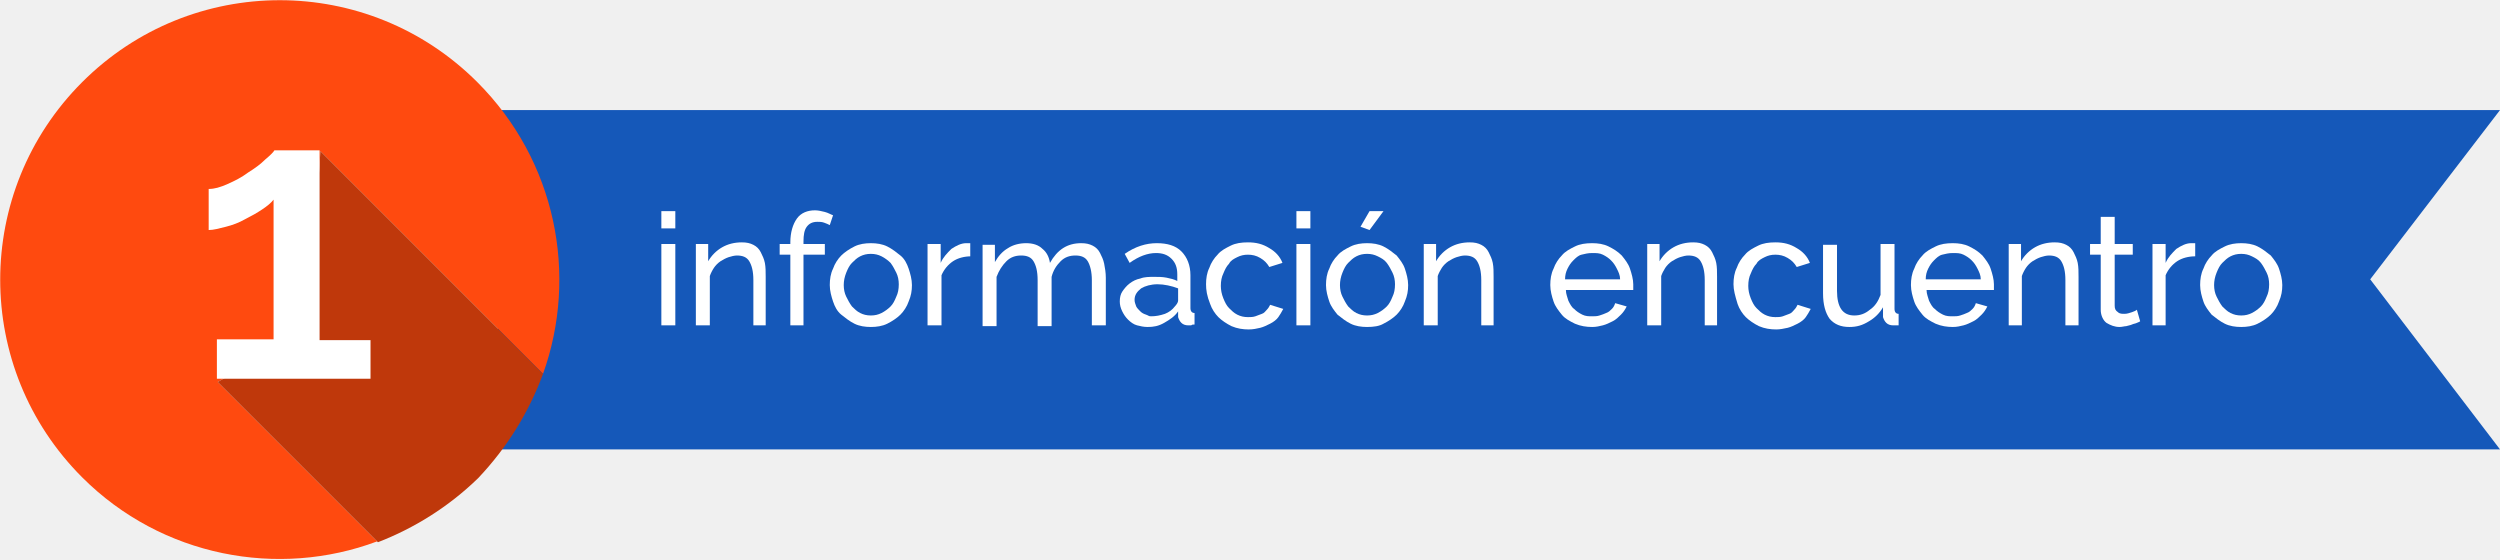
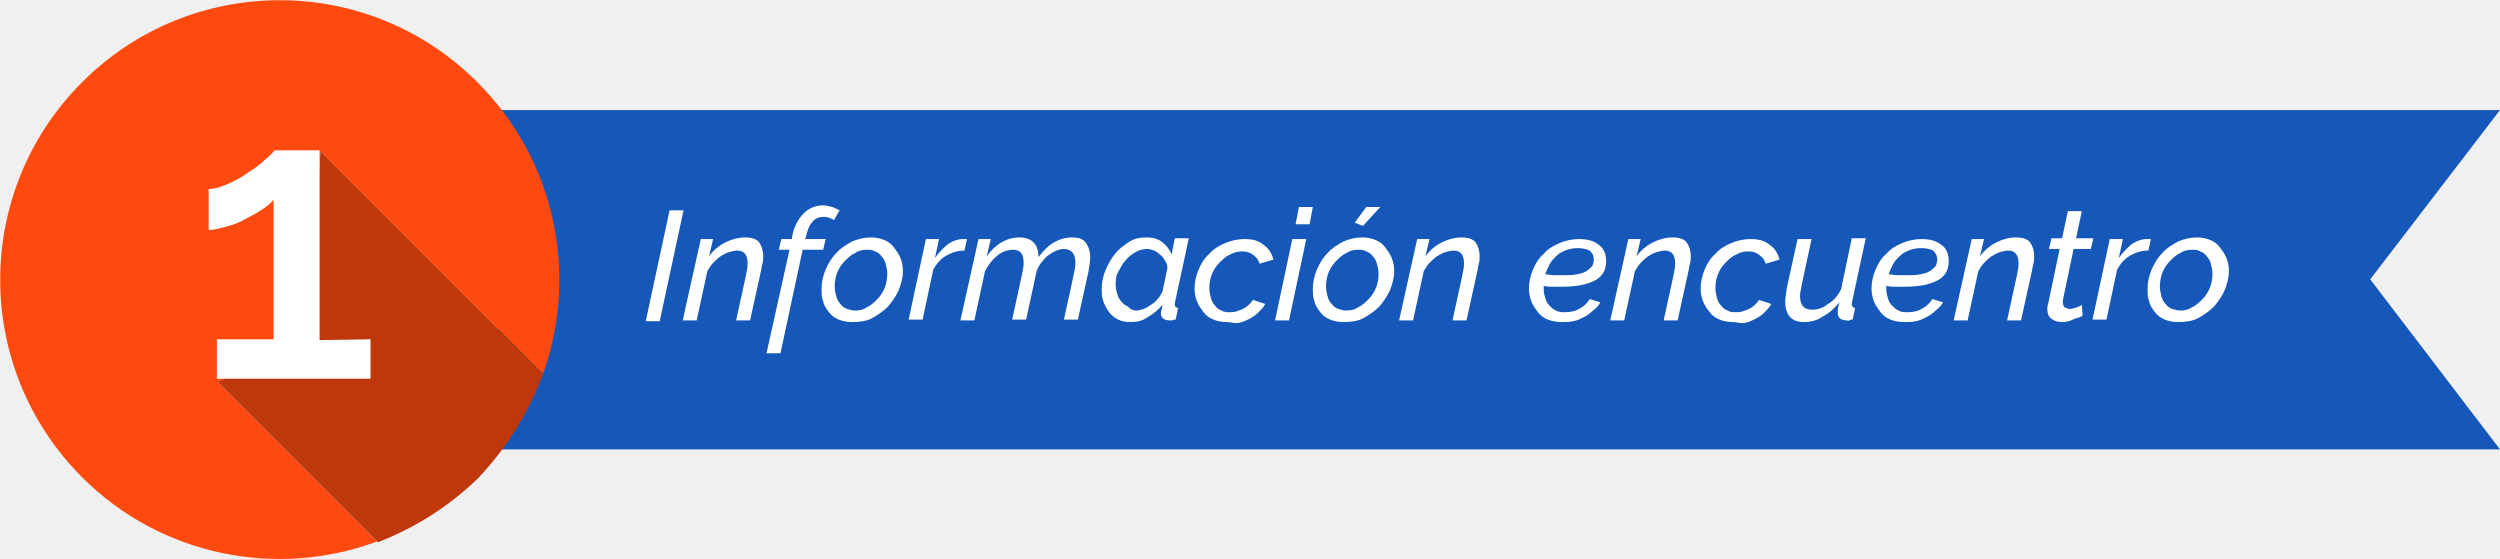
- <svg xmlns="http://www.w3.org/2000/svg" version="1.1" id="Capa_1" x="0px" y="0px" viewBox="-243 272.9 304.3 68.1" style="enable-background:new -243 272.9 304.3 68.1;" xml:space="preserve">
+ <svg xmlns="http://www.w3.org/2000/svg" version="1.1" id="Capa_1" x="0px" y="0px" viewBox="-486 545.8 304.3 68" style="enable-background:new -486 545.8 304.3 68;" xml:space="preserve">
  <style type="text/css">
	.st0{fill:#1558B9;}
	.st1{fill:#FF4A0F;}
	.st2{fill:#BF380B;}
	.st3{fill:#FFFFFF;}
</style>
-   <polygon class="st0" points="-182.4,327.6 61.3,327.6 45.5,306.9 61.3,286.3 -182.4,286.3 " />
+   <polygon class="st0" points="-425.4,600.5 -181.7,600.5 -197.5,579.8 -181.7,559.2 -425.4,559.2 " />
  <g>
-     <path class="st1" d="M-205.4,312.9l1.4-21.6l27.1,27.1c4.3-12,1.6-25.9-8-35.5c-13.3-13.3-34.8-13.3-48.1,0s-13.3,34.8,0,48.1   c9.7,9.7,23.9,12.3,35.9,7.8l-19.4-19.4L-205.4,312.9z" />
-     <path class="st2" d="M-176.9,318.4l-27.1-27.1l-1.4,21.6l-11.1,6.5l19.5,19.5c4.4-1.7,8.6-4.3,12.2-7.8   C-181.2,327.3-178.6,323-176.9,318.4z" />
+     <path class="st1" d="M-448.4,585.8l1.4-21.6l27.1,27.1c4.3-12,1.6-25.9-8-35.5c-13.3-13.3-34.8-13.3-48.1,0   c-13.3,13.3-13.3,34.8,0,48.1c9.7,9.7,23.9,12.3,35.9,7.8l-19.4-19.4L-448.4,585.8z" />
+     <path class="st2" d="M-419.9,591.3l-27.1-27.1l-1.4,21.6l-11.1,6.5l19.5,19.5c4.4-1.7,8.6-4.3,12.2-7.8   C-424.2,600.2-421.6,595.9-419.9,591.3z" />
  </g>
  <g>
-     <path class="st3" d="M-197.9,314.2v4.8h-18.7v-4.8h6.9v-17c-0.3,0.4-0.8,0.8-1.4,1.2c-0.6,0.4-1.3,0.8-2.1,1.2   c-0.7,0.4-1.5,0.7-2.3,0.9c-0.8,0.2-1.5,0.4-2.1,0.4v-5c0.7,0,1.4-0.2,2.3-0.6c0.9-0.4,1.7-0.8,2.5-1.4c0.8-0.5,1.5-1,2.1-1.6   c0.6-0.5,1-0.9,1.1-1.1h5.5v23.1h6.2V314.2z" />
+     <path class="st3" d="M-440.9,587.1v4.8h-18.7v-4.8h6.9v-17c-0.3,0.4-0.8,0.8-1.4,1.2c-0.6,0.4-1.3,0.8-2.1,1.2   c-0.7,0.4-1.5,0.7-2.3,0.9c-0.8,0.2-1.5,0.4-2.1,0.4v-5c0.7,0,1.4-0.2,2.3-0.6c0.9-0.4,1.7-0.8,2.5-1.4c0.8-0.5,1.5-1,2.1-1.6   c0.6-0.5,1-0.9,1.1-1.1h5.5v23.1L-440.9,587.1L-440.9,587.1z" />
  </g>
  <g>
-     <path class="st3" d="M-162.5,300.7v-2.1h1.7v2.1H-162.5z M-162.5,312.5v-9.9h1.7v9.9H-162.5z" />
-     <path class="st3" d="M-149.6,312.5h-1.7V307c0-1.1-0.2-1.8-0.5-2.3c-0.3-0.5-0.8-0.7-1.5-0.7c-0.3,0-0.7,0.1-1,0.2   c-0.3,0.1-0.7,0.3-1,0.5c-0.3,0.2-0.6,0.5-0.8,0.8c-0.2,0.3-0.4,0.7-0.5,1v6h-1.7v-9.9h1.5v2.1c0.4-0.7,1-1.3,1.7-1.7   c0.7-0.4,1.5-0.6,2.4-0.6c0.6,0,1,0.1,1.4,0.3s0.7,0.5,0.9,0.9s0.4,0.8,0.5,1.3s0.1,1.1,0.1,1.7V312.5z" />
-     <path class="st3" d="M-146.8,312.5v-8.6h-1.3v-1.3h1.3v-0.2c0-1.2,0.3-2.2,0.8-2.9c0.5-0.7,1.3-1,2.2-1c0.4,0,0.8,0.1,1.2,0.2   s0.7,0.3,1,0.4l-0.4,1.2c-0.2-0.1-0.4-0.2-0.7-0.3c-0.3-0.1-0.5-0.1-0.8-0.1c-0.6,0-1,0.2-1.3,0.6c-0.3,0.4-0.4,1-0.4,1.8v0.3h2.6   v1.3h-2.6v8.6H-146.8z" />
-     <path class="st3" d="M-137,312.7c-0.7,0-1.4-0.1-2-0.4c-0.6-0.3-1.1-0.7-1.6-1.1s-0.8-1-1-1.6c-0.2-0.6-0.4-1.3-0.4-2   c0-0.7,0.1-1.4,0.4-2c0.2-0.6,0.6-1.2,1-1.6s1-0.8,1.6-1.1c0.6-0.3,1.3-0.4,2-0.4c0.7,0,1.4,0.1,2,0.4s1.1,0.7,1.6,1.1s0.8,1,1,1.6   c0.2,0.6,0.4,1.3,0.4,2c0,0.7-0.1,1.3-0.4,2c-0.2,0.6-0.6,1.2-1,1.6s-1,0.8-1.6,1.1C-135.6,312.6-136.3,312.7-137,312.7z    M-140.3,307.6c0,0.5,0.1,1,0.3,1.4s0.4,0.8,0.7,1.2c0.3,0.3,0.6,0.6,1,0.8c0.4,0.2,0.8,0.3,1.3,0.3s0.9-0.1,1.3-0.3   c0.4-0.2,0.8-0.5,1.1-0.8c0.3-0.3,0.5-0.7,0.7-1.2c0.2-0.4,0.3-0.9,0.3-1.5c0-0.5-0.1-1-0.3-1.4c-0.2-0.4-0.4-0.8-0.7-1.2   c-0.3-0.3-0.7-0.6-1.1-0.8c-0.4-0.2-0.8-0.3-1.3-0.3s-0.9,0.1-1.3,0.3s-0.7,0.5-1,0.8c-0.3,0.3-0.5,0.7-0.7,1.2   C-140.2,306.6-140.3,307.1-140.3,307.6z" />
-     <path class="st3" d="M-124.8,304.1c-0.8,0-1.6,0.2-2.2,0.6s-1.1,1-1.4,1.7v6.1h-1.7v-9.9h1.6v2.3c0.3-0.7,0.8-1.2,1.3-1.7   c0.6-0.4,1.2-0.7,1.8-0.7c0.1,0,0.2,0,0.3,0c0.1,0,0.2,0,0.2,0V304.1z" />
-     <path class="st3" d="M-108.4,312.5h-1.7V307c0-1-0.2-1.8-0.5-2.3c-0.3-0.5-0.8-0.7-1.5-0.7c-0.7,0-1.3,0.2-1.8,0.7   c-0.5,0.5-0.9,1.1-1.1,1.9v6h-1.7V307c0-1.1-0.2-1.8-0.5-2.3s-0.8-0.7-1.5-0.7c-0.7,0-1.3,0.2-1.8,0.7c-0.5,0.5-0.9,1.1-1.2,1.9v6   h-1.7v-9.9h1.5v2.1c0.4-0.7,0.9-1.3,1.6-1.7c0.6-0.4,1.4-0.6,2.2-0.6c0.8,0,1.5,0.2,2,0.7c0.5,0.4,0.8,1,0.9,1.7   c0.9-1.6,2.1-2.4,3.8-2.4c0.6,0,1,0.1,1.4,0.3s0.7,0.5,0.9,0.9c0.2,0.4,0.4,0.8,0.5,1.3s0.2,1.1,0.2,1.7V312.5z" />
-     <path class="st3" d="M-103.3,312.7c-0.5,0-0.9-0.1-1.3-0.2s-0.8-0.4-1.1-0.7c-0.3-0.3-0.5-0.6-0.7-1c-0.2-0.4-0.3-0.8-0.3-1.2   c0-0.5,0.1-0.9,0.3-1.2s0.5-0.7,0.9-1c0.4-0.3,0.8-0.5,1.3-0.6c0.5-0.2,1.1-0.2,1.7-0.2c0.5,0,1,0,1.5,0.1c0.5,0.1,0.9,0.2,1.3,0.4   v-0.8c0-0.8-0.2-1.4-0.7-1.9c-0.5-0.5-1.1-0.7-1.9-0.7c-1,0-2.1,0.4-3.2,1.2l-0.6-1.1c1.3-0.9,2.6-1.3,3.9-1.3c1.3,0,2.3,0.3,3,1   c0.7,0.7,1.1,1.7,1.1,2.9v4c0,0.4,0.2,0.6,0.5,0.6v1.4c-0.2,0-0.3,0-0.4,0.1c-0.1,0-0.2,0-0.4,0c-0.3,0-0.6-0.1-0.8-0.3   c-0.2-0.2-0.3-0.4-0.4-0.7l0-0.7c-0.4,0.6-1,1-1.7,1.4S-102.6,312.7-103.3,312.7z M-102.9,311.4c0.6,0,1.1-0.1,1.7-0.3   c0.5-0.2,0.9-0.5,1.2-0.9c0.2-0.2,0.4-0.5,0.4-0.7V308c-0.8-0.3-1.7-0.5-2.5-0.5c-0.8,0-1.5,0.2-2,0.5c-0.5,0.4-0.8,0.8-0.8,1.4   c0,0.3,0.1,0.5,0.2,0.8c0.1,0.2,0.3,0.4,0.5,0.6c0.2,0.2,0.4,0.3,0.7,0.4S-103.2,311.4-102.9,311.4z" />
-     <path class="st3" d="M-96.2,307.5c0-0.7,0.1-1.4,0.4-2c0.2-0.6,0.6-1.2,1-1.6c0.4-0.5,1-0.8,1.6-1.1c0.6-0.3,1.3-0.4,2.1-0.4   c1,0,1.8,0.2,2.6,0.7c0.7,0.4,1.3,1,1.6,1.8l-1.6,0.5c-0.3-0.5-0.6-0.8-1.1-1.1c-0.5-0.3-1-0.4-1.5-0.4c-0.5,0-0.9,0.1-1.3,0.3   c-0.4,0.2-0.8,0.4-1,0.8c-0.3,0.3-0.5,0.7-0.7,1.2c-0.2,0.4-0.3,0.9-0.3,1.5c0,0.5,0.1,1,0.3,1.5c0.2,0.5,0.4,0.9,0.7,1.2   c0.3,0.3,0.6,0.6,1,0.8c0.4,0.2,0.8,0.3,1.3,0.3c0.3,0,0.6,0,0.9-0.1c0.3-0.1,0.5-0.2,0.8-0.3s0.4-0.3,0.6-0.5s0.3-0.4,0.4-0.6   l1.6,0.5c-0.2,0.4-0.4,0.7-0.6,1s-0.6,0.6-1,0.8c-0.4,0.2-0.8,0.4-1.2,0.5s-0.9,0.2-1.4,0.2c-0.7,0-1.4-0.1-2.1-0.4   c-0.6-0.3-1.2-0.7-1.6-1.1s-0.8-1-1-1.6C-96.1,308.9-96.2,308.2-96.2,307.5z" />
-     <path class="st3" d="M-85.2,300.7v-2.1h1.7v2.1H-85.2z M-85.2,312.5v-9.9h1.7v9.9H-85.2z" />
-     <path class="st3" d="M-76.6,312.7c-0.7,0-1.4-0.1-2-0.4c-0.6-0.3-1.1-0.7-1.6-1.1c-0.4-0.5-0.8-1-1-1.6c-0.2-0.6-0.4-1.3-0.4-2   c0-0.7,0.1-1.4,0.4-2c0.2-0.6,0.6-1.2,1-1.6c0.4-0.5,1-0.8,1.6-1.1s1.3-0.4,2-0.4s1.4,0.1,2,0.4c0.6,0.3,1.1,0.7,1.6,1.1   c0.4,0.5,0.8,1,1,1.6c0.2,0.6,0.4,1.3,0.4,2c0,0.7-0.1,1.3-0.4,2c-0.2,0.6-0.6,1.2-1,1.6s-1,0.8-1.6,1.1   C-75.1,312.6-75.8,312.7-76.6,312.7z M-79.9,307.6c0,0.5,0.1,1,0.3,1.4s0.4,0.8,0.7,1.2c0.3,0.3,0.6,0.6,1,0.8   c0.4,0.2,0.8,0.3,1.3,0.3s0.9-0.1,1.3-0.3c0.4-0.2,0.8-0.5,1.1-0.8c0.3-0.3,0.5-0.7,0.7-1.2c0.2-0.4,0.3-0.9,0.3-1.5   c0-0.5-0.1-1-0.3-1.4c-0.2-0.4-0.4-0.8-0.7-1.2s-0.7-0.6-1.1-0.8c-0.4-0.2-0.8-0.3-1.3-0.3s-0.9,0.1-1.3,0.3   c-0.4,0.2-0.7,0.5-1,0.8c-0.3,0.3-0.5,0.7-0.7,1.2C-79.8,306.6-79.9,307.1-79.9,307.6z M-76.3,300.9l-1.1-0.4l1.1-1.9h1.7   L-76.3,300.9z" />
-     <path class="st3" d="M-61,312.5h-1.7V307c0-1.1-0.2-1.8-0.5-2.3c-0.3-0.5-0.8-0.7-1.5-0.7c-0.3,0-0.7,0.1-1,0.2s-0.7,0.3-1,0.5   c-0.3,0.2-0.6,0.5-0.8,0.8c-0.2,0.3-0.4,0.7-0.5,1v6h-1.7v-9.9h1.5v2.1c0.4-0.7,1-1.3,1.7-1.7s1.5-0.6,2.4-0.6c0.6,0,1,0.1,1.4,0.3   s0.7,0.5,0.9,0.9c0.2,0.4,0.4,0.8,0.5,1.3c0.1,0.5,0.1,1.1,0.1,1.7V312.5z" />
-     <path class="st3" d="M-49.2,312.7c-0.7,0-1.4-0.1-2.1-0.4c-0.6-0.3-1.2-0.6-1.6-1.1s-0.8-1-1-1.6c-0.2-0.6-0.4-1.3-0.4-2   s0.1-1.4,0.4-2c0.2-0.6,0.6-1.2,1-1.6c0.4-0.5,1-0.8,1.6-1.1c0.6-0.3,1.3-0.4,2.1-0.4c0.7,0,1.4,0.1,2,0.4s1.1,0.6,1.6,1.1   c0.4,0.5,0.8,1,1,1.6s0.4,1.3,0.4,1.9c0,0.1,0,0.3,0,0.4c0,0.1,0,0.2,0,0.3h-8.2c0,0.5,0.2,0.9,0.3,1.3c0.2,0.4,0.4,0.8,0.7,1   c0.3,0.3,0.6,0.5,1,0.7c0.4,0.2,0.8,0.2,1.2,0.2c0.3,0,0.6,0,0.9-0.1c0.3-0.1,0.6-0.2,0.8-0.3c0.3-0.1,0.5-0.3,0.7-0.5   c0.2-0.2,0.3-0.4,0.4-0.7l1.4,0.4c-0.2,0.4-0.4,0.7-0.7,1c-0.3,0.3-0.6,0.6-1,0.8c-0.4,0.2-0.8,0.4-1.2,0.5S-48.7,312.7-49.2,312.7   z M-45.8,306.9c0-0.5-0.2-0.9-0.4-1.3c-0.2-0.4-0.4-0.7-0.7-1c-0.3-0.3-0.6-0.5-1-0.7s-0.8-0.2-1.3-0.2s-0.9,0.1-1.3,0.2   s-0.7,0.4-1,0.7c-0.3,0.3-0.5,0.6-0.7,1s-0.3,0.8-0.3,1.3H-45.8z" />
-     <path class="st3" d="M-33.8,312.5h-1.7V307c0-1.1-0.2-1.8-0.5-2.3c-0.3-0.5-0.8-0.7-1.5-0.7c-0.3,0-0.7,0.1-1,0.2s-0.7,0.3-1,0.5   c-0.3,0.2-0.6,0.5-0.8,0.8c-0.2,0.3-0.4,0.7-0.5,1v6h-1.7v-9.9h1.5v2.1c0.4-0.7,1-1.3,1.7-1.7s1.5-0.6,2.4-0.6c0.6,0,1,0.1,1.4,0.3   s0.7,0.5,0.9,0.9c0.2,0.4,0.4,0.8,0.5,1.3c0.1,0.5,0.1,1.1,0.1,1.7V312.5z" />
-     <path class="st3" d="M-32,307.5c0-0.7,0.1-1.4,0.4-2c0.2-0.6,0.6-1.2,1-1.6c0.4-0.5,1-0.8,1.6-1.1s1.3-0.4,2.1-0.4   c1,0,1.8,0.2,2.6,0.7c0.7,0.4,1.3,1,1.6,1.8l-1.6,0.5c-0.3-0.5-0.6-0.8-1.1-1.1c-0.5-0.3-1-0.4-1.5-0.4c-0.5,0-0.9,0.1-1.3,0.3   s-0.8,0.4-1,0.8c-0.3,0.3-0.5,0.7-0.7,1.2c-0.2,0.4-0.3,0.9-0.3,1.5c0,0.5,0.1,1,0.3,1.5c0.2,0.5,0.4,0.9,0.7,1.2   c0.3,0.3,0.6,0.6,1,0.8c0.4,0.2,0.8,0.3,1.3,0.3c0.3,0,0.6,0,0.9-0.1c0.3-0.1,0.5-0.2,0.8-0.3s0.4-0.3,0.6-0.5   c0.2-0.2,0.3-0.4,0.4-0.6l1.6,0.5c-0.2,0.4-0.4,0.7-0.6,1s-0.6,0.6-1,0.8c-0.4,0.2-0.8,0.4-1.2,0.5c-0.5,0.1-0.9,0.2-1.4,0.2   c-0.7,0-1.4-0.1-2.1-0.4c-0.6-0.3-1.2-0.7-1.6-1.1s-0.8-1-1-1.6C-31.8,308.9-32,308.2-32,307.5z" />
-     <path class="st3" d="M-17.9,312.7c-1,0-1.8-0.3-2.4-1c-0.5-0.7-0.8-1.7-0.8-3.1v-5.9h1.7v5.6c0,2,0.7,3,2.1,3   c0.7,0,1.3-0.2,1.9-0.7c0.6-0.4,1-1,1.3-1.8v-6.2h1.7v7.9c0,0.4,0.2,0.6,0.5,0.6v1.4c-0.2,0-0.3,0-0.4,0c-0.1,0-0.2,0-0.3,0   c-0.3,0-0.6-0.1-0.8-0.3s-0.3-0.4-0.4-0.7l0-1.2c-0.4,0.7-1,1.3-1.7,1.7C-16.3,312.5-17,312.7-17.9,312.7z" />
-     <path class="st3" d="M-5.3,312.7c-0.7,0-1.4-0.1-2.1-0.4c-0.6-0.3-1.2-0.6-1.6-1.1s-0.8-1-1-1.6s-0.4-1.3-0.4-2s0.1-1.4,0.4-2   c0.2-0.6,0.6-1.2,1-1.6c0.4-0.5,1-0.8,1.6-1.1c0.6-0.3,1.3-0.4,2.1-0.4c0.7,0,1.4,0.1,2,0.4s1.1,0.6,1.6,1.1c0.4,0.5,0.8,1,1,1.6   s0.4,1.3,0.4,1.9c0,0.1,0,0.3,0,0.4c0,0.1,0,0.2,0,0.3h-8.2c0,0.5,0.2,0.9,0.3,1.3c0.2,0.4,0.4,0.8,0.7,1c0.3,0.3,0.6,0.5,1,0.7   c0.4,0.2,0.8,0.2,1.2,0.2c0.3,0,0.6,0,0.9-0.1c0.3-0.1,0.6-0.2,0.8-0.3c0.3-0.1,0.5-0.3,0.7-0.5c0.2-0.2,0.3-0.4,0.4-0.7l1.4,0.4   c-0.2,0.4-0.4,0.7-0.7,1c-0.3,0.3-0.6,0.6-1,0.8c-0.4,0.2-0.8,0.4-1.2,0.5S-4.8,312.7-5.3,312.7z M-1.9,306.9   c0-0.5-0.2-0.9-0.4-1.3c-0.2-0.4-0.4-0.7-0.7-1c-0.3-0.3-0.6-0.5-1-0.7c-0.4-0.2-0.8-0.2-1.3-0.2s-0.9,0.1-1.3,0.2s-0.7,0.4-1,0.7   s-0.5,0.6-0.7,1c-0.2,0.4-0.3,0.8-0.3,1.3H-1.9z" />
-     <path class="st3" d="M10.1,312.5H8.4V307c0-1.1-0.2-1.8-0.5-2.3s-0.8-0.7-1.5-0.7c-0.3,0-0.7,0.1-1,0.2c-0.3,0.1-0.7,0.3-1,0.5   c-0.3,0.2-0.6,0.5-0.8,0.8c-0.2,0.3-0.4,0.7-0.5,1v6H1.5v-9.9H3v2.1c0.4-0.7,1-1.3,1.7-1.7c0.7-0.4,1.5-0.6,2.4-0.6   c0.6,0,1,0.1,1.4,0.3s0.7,0.5,0.9,0.9c0.2,0.4,0.4,0.8,0.5,1.3c0.1,0.5,0.1,1.1,0.1,1.7V312.5z" />
-     <path class="st3" d="M17.5,312c-0.1,0.1-0.2,0.1-0.4,0.2c-0.2,0.1-0.4,0.1-0.6,0.2s-0.4,0.1-0.7,0.2c-0.2,0-0.5,0.1-0.8,0.1   c-0.6,0-1.1-0.2-1.6-0.5c-0.4-0.3-0.7-0.9-0.7-1.6v-6.7h-1.3v-1.3h1.3v-3.3h1.7v3.3h2.2v1.3h-2.2v6.2c0,0.4,0.1,0.6,0.4,0.8   c0.2,0.2,0.5,0.2,0.8,0.2c0.3,0,0.6-0.1,0.9-0.2c0.3-0.1,0.5-0.2,0.6-0.3L17.5,312z" />
-     <path class="st3" d="M24.2,304.1c-0.8,0-1.6,0.2-2.2,0.6s-1.1,1-1.4,1.7v6.1H19v-9.9h1.6v2.3c0.3-0.7,0.8-1.2,1.3-1.7   c0.6-0.4,1.2-0.7,1.8-0.7c0.1,0,0.2,0,0.3,0s0.2,0,0.2,0V304.1z" />
-     <path class="st3" d="M29.8,312.7c-0.7,0-1.4-0.1-2-0.4c-0.6-0.3-1.1-0.7-1.6-1.1c-0.4-0.5-0.8-1-1-1.6c-0.2-0.6-0.4-1.3-0.4-2   c0-0.7,0.1-1.4,0.4-2c0.2-0.6,0.6-1.2,1-1.6c0.4-0.5,1-0.8,1.6-1.1s1.3-0.4,2-0.4s1.4,0.1,2,0.4c0.6,0.3,1.1,0.7,1.6,1.1   c0.4,0.5,0.8,1,1,1.6c0.2,0.6,0.4,1.3,0.4,2c0,0.7-0.1,1.3-0.4,2c-0.2,0.6-0.6,1.2-1,1.6s-1,0.8-1.6,1.1   C31.2,312.6,30.5,312.7,29.8,312.7z M26.5,307.6c0,0.5,0.1,1,0.3,1.4s0.4,0.8,0.7,1.2c0.3,0.3,0.6,0.6,1,0.8   c0.4,0.2,0.8,0.3,1.3,0.3s0.9-0.1,1.3-0.3c0.4-0.2,0.8-0.5,1.1-0.8c0.3-0.3,0.5-0.7,0.7-1.2c0.2-0.4,0.3-0.9,0.3-1.5   c0-0.5-0.1-1-0.3-1.4c-0.2-0.4-0.4-0.8-0.7-1.2s-0.7-0.6-1.1-0.8c-0.4-0.2-0.8-0.3-1.3-0.3s-0.9,0.1-1.3,0.3   c-0.4,0.2-0.7,0.5-1,0.8c-0.3,0.3-0.5,0.7-0.7,1.2C26.6,306.6,26.5,307.1,26.5,307.6z" />
+     <g>
+       <path class="st3" d="M-404.5,571.4h1.7l-2.9,13.5h-1.7L-404.5,571.4z" />
+       <path class="st3" d="M-400.7,574.9h1.5l-0.5,2.1c0.5-0.7,1.2-1.3,2-1.7s1.6-0.6,2.4-0.6s1.4,0.2,1.7,0.6c0.3,0.4,0.5,1,0.5,1.7    c0,0.3,0,0.6-0.1,0.9s-0.1,0.6-0.2,1l-1.3,5.9h-1.7l1.2-5.5c0.1-0.5,0.2-1,0.2-1.4c0-1.1-0.4-1.6-1.3-1.6c-0.3,0-0.6,0.1-1,0.2    c-0.3,0.1-0.7,0.3-1,0.5s-0.6,0.5-0.9,0.8s-0.5,0.7-0.7,1l-1.3,6h-1.7L-400.7,574.9z" />
+       <path class="st3" d="M-389.9,576.2h-1.3l0.3-1.3h1.3v-0.2c0.2-1.2,0.7-2.2,1.4-2.9c0.7-0.7,1.5-1,2.4-1c0.4,0,0.7,0.1,1.1,0.2    s0.6,0.3,0.9,0.4l-0.7,1.2c-0.1-0.1-0.3-0.2-0.6-0.3c-0.2-0.1-0.5-0.1-0.7-0.1c-0.5,0-1,0.2-1.3,0.6c-0.4,0.4-0.6,1-0.8,1.8    l-0.1,0.3h2.5l-0.3,1.3h-2.5l-2.7,12.6h-1.7L-389.9,576.2z" />
+       <path class="st3" d="M-382.3,585c-0.6,0-1.1-0.1-1.6-0.3s-0.9-0.5-1.2-0.9c-0.3-0.4-0.6-0.8-0.7-1.3c-0.2-0.5-0.2-1-0.2-1.6    c0-0.8,0.2-1.6,0.5-2.3s0.7-1.4,1.3-2c0.5-0.6,1.2-1,1.9-1.4c0.7-0.3,1.5-0.5,2.3-0.5c0.6,0,1.1,0.1,1.6,0.3s0.9,0.5,1.2,0.9    s0.6,0.8,0.8,1.3s0.3,1,0.3,1.6c0,0.8-0.2,1.5-0.5,2.3c-0.3,0.7-0.8,1.4-1.3,2c-0.6,0.6-1.2,1-1.9,1.4S-381.4,585-382.3,585z     M-381.9,583.6c0.5,0,1-0.1,1.4-0.4c0.5-0.2,0.9-0.6,1.3-1s0.7-0.9,0.9-1.4c0.2-0.5,0.3-1.1,0.3-1.7c0-0.4-0.1-0.8-0.2-1.2    s-0.3-0.7-0.5-0.9c-0.2-0.3-0.5-0.5-0.8-0.6c-0.3-0.2-0.6-0.2-1-0.2c-0.5,0-1,0.1-1.4,0.4c-0.5,0.2-0.9,0.6-1.3,1    s-0.7,0.9-0.9,1.4c-0.2,0.5-0.3,1.1-0.3,1.7c0,0.4,0.1,0.8,0.2,1.2s0.3,0.7,0.5,0.9c0.2,0.3,0.5,0.5,0.8,0.6    C-382.6,583.5-382.3,583.6-381.9,583.6z" />
+       <path class="st3" d="M-373.3,574.9h1.6l-0.5,2.3c0.5-0.7,1-1.2,1.6-1.7c0.6-0.4,1.2-0.6,1.8-0.6c0.1,0,0.2,0,0.3,0    c0.1,0,0.1,0,0.2,0l-0.3,1.4c-0.8,0-1.5,0.2-2.2,0.6c-0.7,0.4-1.2,1-1.6,1.7l-1.3,6.1h-1.7L-373.3,574.9z" />
+       <path class="st3" d="M-366.9,574.9h1.5l-0.5,2.1c0.5-0.7,1.1-1.3,1.8-1.7c0.7-0.4,1.4-0.6,2.2-0.6c0.7,0,1.3,0.2,1.7,0.6    c0.4,0.4,0.6,1,0.6,1.8c0.6-0.8,1.2-1.4,1.9-1.8c0.7-0.4,1.4-0.6,2.2-0.6c0.8,0,1.4,0.2,1.7,0.7c0.3,0.4,0.5,1,0.5,1.7    c0,0.5-0.1,1.1-0.2,1.7l-1.3,5.9h-1.7l1.2-5.5c0.1-0.5,0.2-1,0.2-1.4c0-1.1-0.5-1.7-1.4-1.7c-0.3,0-0.6,0.1-0.9,0.2    c-0.3,0.1-0.6,0.3-0.9,0.5s-0.6,0.5-0.8,0.8c-0.3,0.3-0.5,0.7-0.7,1.1l-1.3,6h-1.7l1.2-5.5c0.1-0.5,0.2-1,0.2-1.4    c0-1.1-0.4-1.6-1.3-1.6c-0.6,0-1.3,0.2-1.9,0.7s-1.1,1.1-1.5,1.9l-1.3,6h-1.7L-366.9,574.9z" />
+       <path class="st3" d="M-348.4,585c-0.6,0-1.1-0.1-1.5-0.3s-0.8-0.5-1.1-0.9c-0.3-0.4-0.5-0.8-0.7-1.3s-0.2-1-0.2-1.6    c0-0.8,0.2-1.6,0.5-2.3s0.7-1.4,1.2-2s1.1-1,1.7-1.4s1.4-0.5,2.1-0.5c0.8,0,1.4,0.2,1.9,0.6c0.5,0.4,0.9,0.9,1.1,1.5l0.4-2h1.7    l-1.7,7.9c0,0.1,0,0.1,0,0.1v0.1c0,0.2,0.1,0.3,0.4,0.4l-0.3,1.4c-0.1,0-0.3,0-0.4,0.1c-0.1,0-0.2,0-0.3,0c-0.4,0-0.6-0.1-0.8-0.2    c-0.2-0.2-0.3-0.4-0.3-0.6c0-0.2,0.1-0.6,0.2-1.1c-0.5,0.6-1.1,1.1-1.8,1.5C-347,584.9-347.7,585-348.4,585z M-347.7,583.6    c0.3,0,0.6-0.1,0.9-0.2c0.3-0.1,0.6-0.3,0.9-0.5s0.6-0.4,0.8-0.7c0.3-0.3,0.4-0.6,0.6-0.9l0.6-2.9c0-0.3-0.1-0.6-0.3-0.9    s-0.3-0.5-0.6-0.7c-0.2-0.2-0.5-0.4-0.7-0.5c-0.3-0.1-0.6-0.2-0.8-0.2c-0.5,0-1,0.1-1.5,0.4c-0.5,0.3-0.9,0.6-1.2,1    c-0.4,0.4-0.6,0.9-0.9,1.4s-0.3,1.1-0.3,1.6c0,0.4,0.1,0.8,0.2,1.1c0.1,0.4,0.3,0.7,0.5,0.9c0.2,0.3,0.5,0.5,0.8,0.6    C-348.4,583.5-348,583.6-347.7,583.6z" />
+       <path class="st3" d="M-336.7,585c-0.6,0-1.1-0.1-1.6-0.3s-0.9-0.5-1.2-0.9c-0.3-0.4-0.6-0.8-0.8-1.3c-0.2-0.5-0.3-1-0.3-1.6    c0-0.8,0.2-1.6,0.5-2.3s0.7-1.4,1.3-1.9c0.5-0.6,1.2-1,1.9-1.3c0.7-0.3,1.5-0.5,2.4-0.5c1,0,1.7,0.2,2.3,0.7c0.6,0.4,1,1,1.2,1.8    l-1.7,0.5c-0.1-0.5-0.4-0.8-0.8-1.1s-0.8-0.4-1.3-0.4s-1,0.1-1.5,0.4c-0.5,0.2-0.9,0.6-1.3,1s-0.7,0.9-0.9,1.4s-0.3,1.1-0.3,1.7    c0,0.4,0.1,0.8,0.2,1.2s0.3,0.7,0.5,0.9c0.2,0.3,0.5,0.5,0.8,0.6c0.3,0.2,0.6,0.2,1,0.2c0.3,0,0.5,0,0.8-0.1s0.6-0.2,0.8-0.3    s0.5-0.3,0.7-0.5s0.4-0.4,0.5-0.6l1.5,0.5c-0.2,0.4-0.5,0.7-0.8,1s-0.7,0.6-1.1,0.8s-0.8,0.4-1.3,0.5S-336.2,585-336.7,585z" />
+       <path class="st3" d="M-328.7,574.9h1.7l-2.1,9.9h-1.7L-328.7,574.9z M-327.9,571h1.7l-0.4,2.1h-1.7L-327.9,571z" />
+       <path class="st3" d="M-322.5,585c-0.6,0-1.1-0.1-1.6-0.3s-0.9-0.5-1.2-0.9c-0.3-0.4-0.6-0.8-0.7-1.3c-0.2-0.5-0.2-1-0.2-1.6    c0-0.8,0.2-1.6,0.5-2.3s0.7-1.4,1.3-2c0.5-0.6,1.2-1,1.9-1.4c0.7-0.3,1.5-0.5,2.3-0.5c0.6,0,1.1,0.1,1.6,0.3s0.9,0.5,1.2,0.9    s0.6,0.8,0.8,1.3s0.3,1,0.3,1.6c0,0.8-0.2,1.5-0.5,2.3c-0.3,0.7-0.8,1.4-1.3,2c-0.6,0.6-1.2,1-1.9,1.4S-321.6,585-322.5,585z     M-322.1,583.6c0.5,0,1-0.1,1.4-0.4c0.5-0.2,0.9-0.6,1.3-1s0.7-0.9,0.9-1.4c0.2-0.5,0.3-1.1,0.3-1.7c0-0.4-0.1-0.8-0.2-1.2    s-0.3-0.7-0.5-0.9c-0.2-0.3-0.5-0.5-0.8-0.6c-0.3-0.2-0.6-0.2-1-0.2c-0.5,0-1,0.1-1.4,0.4c-0.5,0.2-0.9,0.6-1.3,1    s-0.7,0.9-0.9,1.4c-0.2,0.5-0.3,1.1-0.3,1.7c0,0.4,0.1,0.8,0.2,1.2s0.3,0.7,0.5,0.9c0.2,0.3,0.5,0.5,0.8,0.6    C-322.8,583.5-322.5,583.6-322.1,583.6z M-320.1,573.3l-1-0.4l1.4-1.9h1.7L-320.1,573.3z" />
+       <path class="st3" d="M-313.5,574.9h1.5l-0.5,2.1c0.5-0.7,1.2-1.3,2-1.7s1.6-0.6,2.4-0.6s1.4,0.2,1.7,0.6c0.3,0.4,0.5,1,0.5,1.7    c0,0.3,0,0.6-0.1,0.9s-0.1,0.6-0.2,1l-1.3,5.9h-1.7l1.2-5.5c0.1-0.5,0.2-1,0.2-1.4c0-1.1-0.4-1.6-1.3-1.6c-0.3,0-0.6,0.1-1,0.2    c-0.3,0.1-0.7,0.3-1,0.5s-0.6,0.5-0.9,0.8s-0.5,0.7-0.7,1l-1.3,6h-1.7L-313.5,574.9z" />
+       <path class="st3" d="M-295.9,585c-0.6,0-1.2-0.1-1.7-0.3s-0.9-0.5-1.2-0.9c-0.3-0.4-0.6-0.8-0.8-1.3c-0.2-0.5-0.3-1.1-0.3-1.6    c0-0.8,0.2-1.6,0.5-2.3s0.7-1.4,1.3-1.9c0.5-0.6,1.2-1,1.9-1.3c0.7-0.3,1.5-0.5,2.4-0.5c1,0,1.8,0.2,2.4,0.7    c0.6,0.4,0.9,1.1,0.9,2c0,1-0.4,1.8-1.3,2.3s-2.2,0.8-4.1,0.8c-0.3,0-0.6,0-1,0s-0.8,0-1.2-0.1c0,0.1,0,0.2,0,0.2s0,0.1,0,0.2    c0,0.4,0.1,0.8,0.2,1.1c0.1,0.4,0.3,0.7,0.5,0.9s0.5,0.5,0.8,0.6c0.3,0.2,0.7,0.2,1.1,0.2c0.6,0,1.2-0.1,1.7-0.4    c0.6-0.3,1-0.7,1.3-1.2l1.3,0.4c-0.2,0.4-0.5,0.7-0.9,1c-0.3,0.3-0.7,0.6-1.1,0.8s-0.8,0.4-1.3,0.5S-295.5,585-295.9,585z     M-294,576c-0.5,0-1,0.1-1.5,0.3s-0.8,0.4-1.1,0.7c-0.3,0.3-0.6,0.6-0.8,1c-0.2,0.4-0.4,0.8-0.5,1.2c0.4,0,0.7,0.1,1.1,0.1    c0.3,0,0.6,0,0.9,0c0.7,0,1.3,0,1.8-0.1s0.9-0.2,1.2-0.4c0.3-0.2,0.5-0.4,0.7-0.6c0.1-0.2,0.2-0.5,0.2-0.8c0-0.5-0.2-0.8-0.5-1.1    C-292.9,576.1-293.4,576-294,576z" />
+       <path class="st3" d="M-287.8,574.9h1.5l-0.5,2.1c0.5-0.7,1.2-1.3,2-1.7s1.6-0.6,2.4-0.6s1.4,0.2,1.7,0.6c0.3,0.4,0.5,1,0.5,1.7    c0,0.3,0,0.6-0.1,0.9s-0.1,0.6-0.2,1l-1.3,5.9h-1.7l1.2-5.5c0.1-0.5,0.2-1,0.2-1.4c0-1.1-0.4-1.6-1.3-1.6c-0.3,0-0.6,0.1-1,0.2    c-0.3,0.1-0.7,0.3-1,0.5s-0.6,0.5-0.9,0.8s-0.5,0.7-0.7,1l-1.3,6h-1.7L-287.8,574.9z" />
+       <path class="st3" d="M-275.1,585c-0.6,0-1.1-0.1-1.6-0.3s-0.9-0.5-1.2-0.9c-0.3-0.4-0.6-0.8-0.8-1.3c-0.2-0.5-0.3-1-0.3-1.6    c0-0.8,0.2-1.6,0.5-2.3s0.7-1.4,1.3-1.9c0.5-0.6,1.2-1,1.9-1.3c0.7-0.3,1.5-0.5,2.4-0.5c1,0,1.7,0.2,2.3,0.7c0.6,0.4,1,1,1.2,1.8    l-1.7,0.5c-0.1-0.5-0.4-0.8-0.8-1.1s-0.8-0.4-1.3-0.4s-1,0.1-1.5,0.4c-0.5,0.2-0.9,0.6-1.3,1s-0.7,0.9-0.9,1.4s-0.3,1.1-0.3,1.7    c0,0.4,0.1,0.8,0.2,1.2s0.3,0.7,0.5,0.9c0.2,0.3,0.5,0.5,0.8,0.6c0.3,0.2,0.6,0.2,1,0.2c0.3,0,0.5,0,0.8-0.1s0.6-0.2,0.8-0.3    s0.5-0.3,0.7-0.5s0.4-0.4,0.5-0.6l1.5,0.5c-0.2,0.4-0.5,0.7-0.8,1s-0.7,0.6-1.1,0.8s-0.8,0.4-1.3,0.5S-274.6,585-275.1,585z" />
+       <path class="st3" d="M-266.4,585c-1.5,0-2.3-0.8-2.3-2.5c0-0.4,0.1-1,0.2-1.7l1.3-5.9h1.7l-1.2,5.6c-0.1,0.5-0.2,1-0.2,1.3    c0,1.2,0.5,1.7,1.5,1.7c0.6,0,1.3-0.2,1.9-0.7c0.7-0.4,1.2-1,1.6-1.8l1.3-6.2h1.7l-1.7,7.9c0,0.1,0,0.1,0,0.1v0.1    c0,0.2,0.1,0.3,0.4,0.4l-0.3,1.4c-0.1,0-0.3,0-0.4,0.1s-0.2,0-0.3,0c-0.3,0-0.6-0.1-0.8-0.2c-0.2-0.2-0.3-0.4-0.3-0.6    c0-0.1,0-0.3,0-0.5s0.1-0.5,0.2-0.9c-0.6,0.7-1.2,1.3-2,1.7C-264.8,584.8-265.6,585-266.4,585z" />
+       <path class="st3" d="M-254.2,585c-0.6,0-1.2-0.1-1.7-0.3c-0.5-0.2-0.9-0.5-1.2-0.9c-0.3-0.4-0.6-0.8-0.8-1.3    c-0.2-0.5-0.3-1.1-0.3-1.6c0-0.8,0.2-1.6,0.5-2.3s0.7-1.4,1.3-1.9c0.5-0.6,1.2-1,1.9-1.3s1.5-0.5,2.4-0.5c1,0,1.8,0.2,2.4,0.7    c0.6,0.4,0.9,1.1,0.9,2c0,1-0.4,1.8-1.3,2.3c-0.9,0.5-2.2,0.8-4.1,0.8c-0.3,0-0.6,0-1,0s-0.8,0-1.2-0.1c0,0.1,0,0.2,0,0.2    s0,0.1,0,0.2c0,0.4,0.1,0.8,0.2,1.1c0.1,0.4,0.3,0.7,0.5,0.9s0.5,0.5,0.8,0.6c0.3,0.2,0.7,0.2,1.1,0.2c0.6,0,1.2-0.1,1.7-0.4    c0.6-0.3,1-0.7,1.3-1.2l1.3,0.4c-0.2,0.4-0.5,0.7-0.9,1c-0.3,0.3-0.7,0.6-1.1,0.8c-0.4,0.2-0.8,0.4-1.3,0.5S-253.7,585-254.2,585z     M-252.2,576c-0.5,0-1,0.1-1.5,0.3s-0.8,0.4-1.1,0.7s-0.6,0.6-0.8,1s-0.4,0.8-0.5,1.2c0.4,0,0.7,0.1,1.1,0.1c0.3,0,0.6,0,0.9,0    c0.7,0,1.3,0,1.8-0.1s0.9-0.2,1.2-0.4s0.5-0.4,0.7-0.6c0.1-0.2,0.2-0.5,0.2-0.8c0-0.5-0.2-0.8-0.5-1.1    C-251.1,576.1-251.6,576-252.2,576z" />
+       <path class="st3" d="M-246,574.9h1.5l-0.5,2.1c0.5-0.7,1.2-1.3,2-1.7s1.6-0.6,2.4-0.6c0.8,0,1.4,0.2,1.7,0.6    c0.3,0.4,0.5,1,0.5,1.7c0,0.3,0,0.6-0.1,0.9s-0.1,0.6-0.2,1l-1.3,5.9h-1.7l1.2-5.5c0.1-0.5,0.2-1,0.2-1.4c0-1.1-0.4-1.6-1.3-1.6    c-0.3,0-0.6,0.1-1,0.2c-0.3,0.1-0.7,0.3-1,0.5s-0.6,0.5-0.9,0.8c-0.3,0.3-0.5,0.7-0.7,1l-1.3,6h-1.7L-246,574.9z" />
+       <path class="st3" d="M-235,585c-0.5,0-0.9-0.1-1.3-0.4c-0.3-0.2-0.5-0.6-0.5-1.2c0-0.2,0-0.4,0.1-0.6l1.4-6.7h-1.3l0.3-1.3h1.3    l0.7-3.3h1.7l-0.7,3.3h2.1l-0.3,1.3h-2.1l-1.3,6.2c0,0.1,0,0.2,0,0.3c0,0.3,0.1,0.5,0.2,0.6c0.2,0.1,0.4,0.2,0.6,0.2    c0.3,0,0.6-0.1,0.9-0.2s0.5-0.2,0.6-0.3l0.1,1.3c-0.2,0.2-0.6,0.3-1,0.4C-234,584.9-234.5,585-235,585z" />
+       <path class="st3" d="M-229.2,574.9h1.6l-0.5,2.3c0.5-0.7,1-1.2,1.6-1.7c0.6-0.4,1.2-0.6,1.8-0.6c0.1,0,0.2,0,0.3,0s0.1,0,0.2,0    l-0.3,1.4c-0.8,0-1.5,0.2-2.2,0.6c-0.7,0.4-1.2,1-1.6,1.7l-1.3,6.1h-1.7L-229.2,574.9z" />
+       <path class="st3" d="M-220.9,585c-0.6,0-1.1-0.1-1.6-0.3s-0.9-0.5-1.2-0.9s-0.6-0.8-0.7-1.3c-0.2-0.5-0.2-1-0.2-1.6    c0-0.8,0.2-1.6,0.5-2.3s0.7-1.4,1.3-2c0.5-0.6,1.2-1,1.9-1.4c0.7-0.3,1.5-0.5,2.3-0.5c0.6,0,1.1,0.1,1.6,0.3s0.9,0.5,1.2,0.9    s0.6,0.8,0.8,1.3s0.3,1,0.3,1.6c0,0.8-0.2,1.5-0.5,2.3c-0.3,0.7-0.8,1.4-1.3,2c-0.6,0.6-1.2,1-1.9,1.4S-220.1,585-220.9,585z     M-220.6,583.6c0.5,0,1-0.1,1.4-0.4c0.5-0.2,0.9-0.6,1.3-1c0.4-0.4,0.7-0.9,0.9-1.4s0.3-1.1,0.3-1.7c0-0.4-0.1-0.8-0.2-1.2    c-0.1-0.4-0.3-0.7-0.5-0.9c-0.2-0.3-0.5-0.5-0.8-0.6c-0.3-0.2-0.6-0.2-1-0.2c-0.5,0-1,0.1-1.4,0.4c-0.5,0.2-0.9,0.6-1.3,1    c-0.4,0.4-0.7,0.9-0.9,1.4s-0.3,1.1-0.3,1.7c0,0.4,0.1,0.8,0.2,1.2c0.1,0.4,0.3,0.7,0.5,0.9c0.2,0.3,0.5,0.5,0.8,0.6    C-221.3,583.5-220.9,583.6-220.6,583.6z" />
+     </g>
  </g>
</svg>
